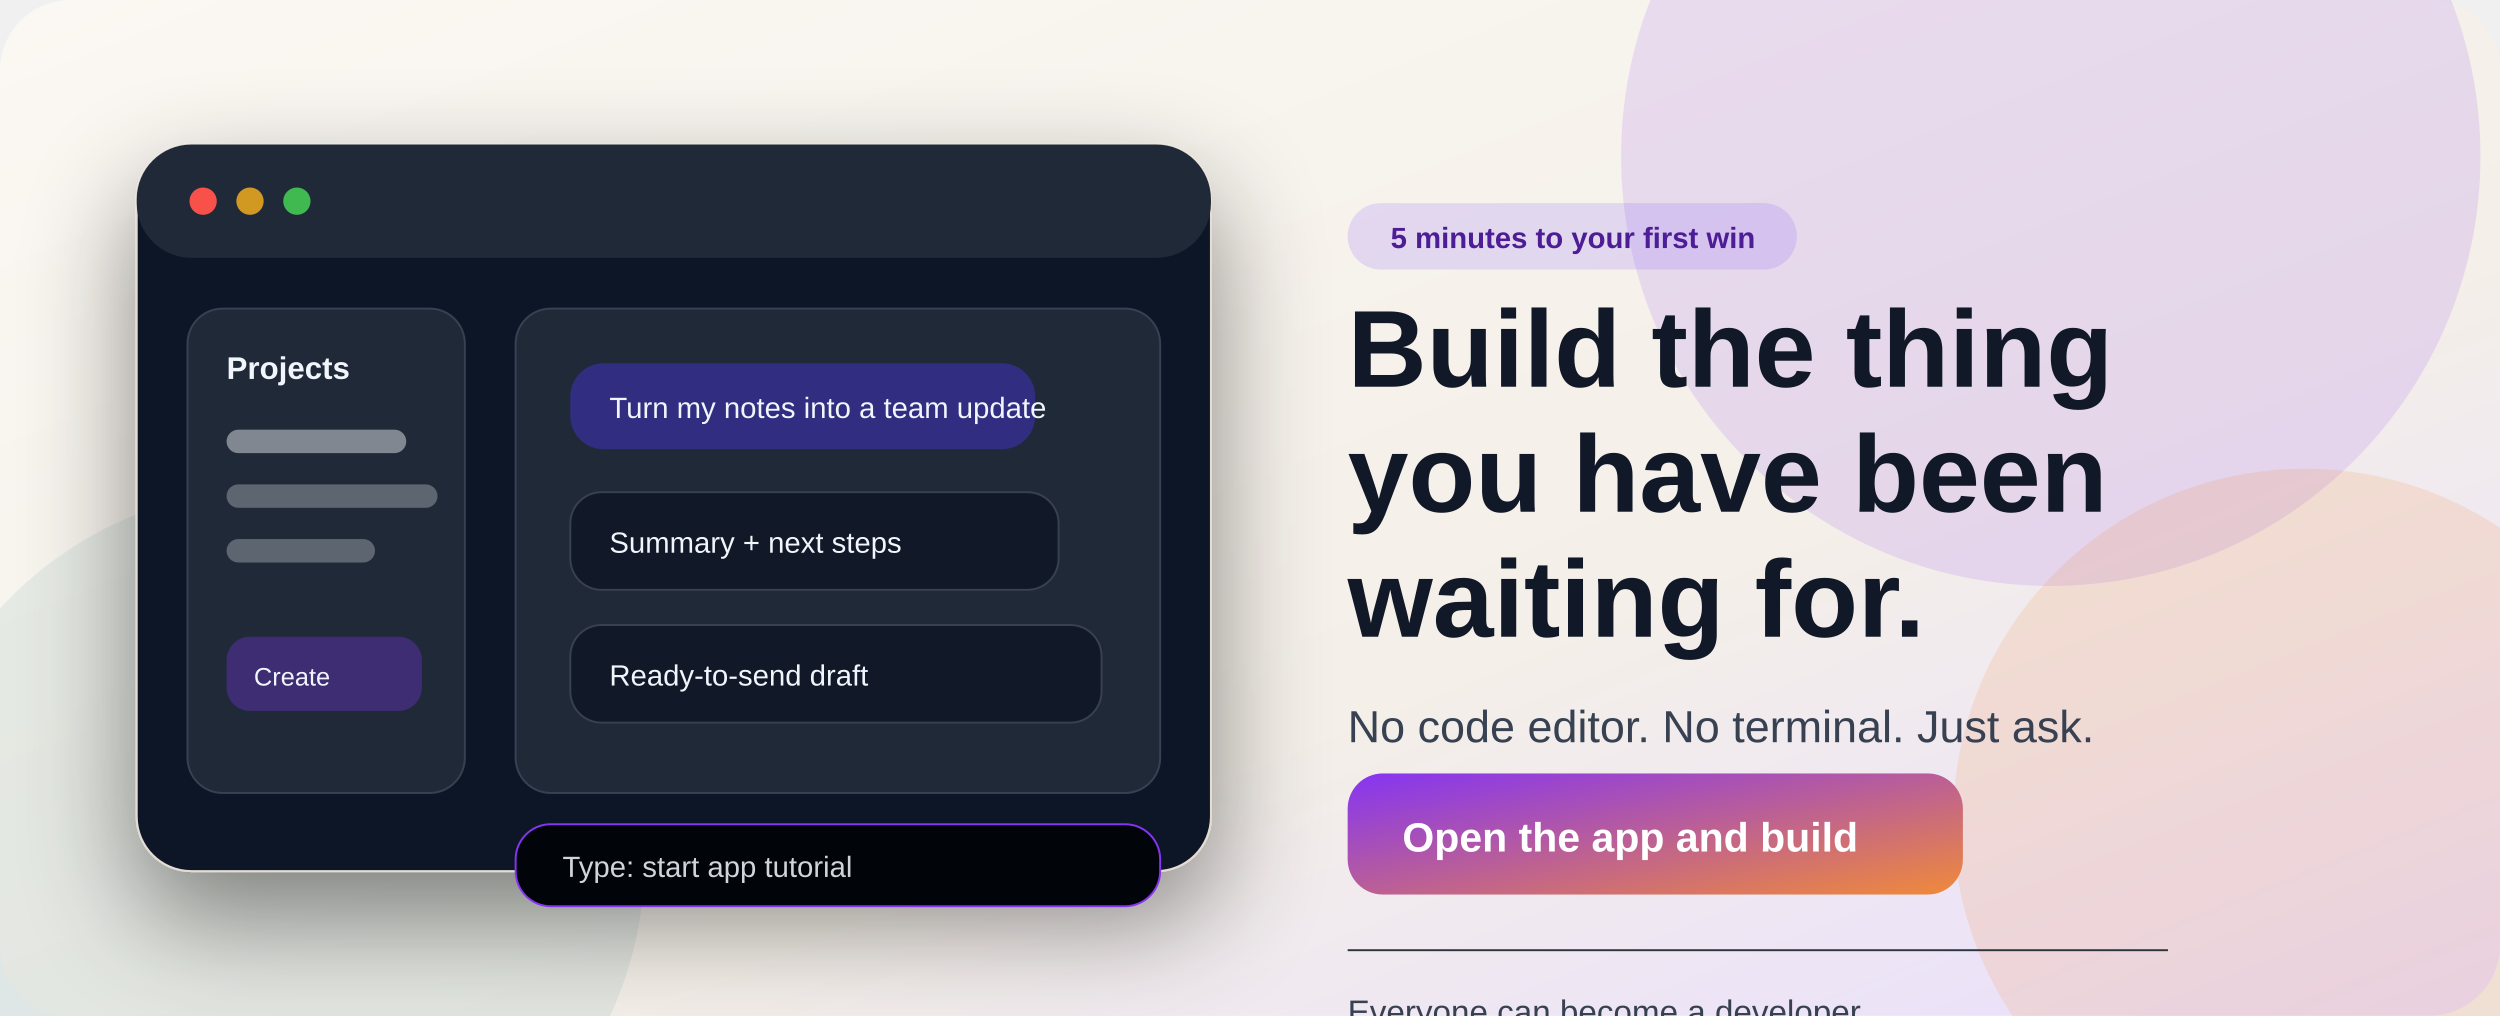
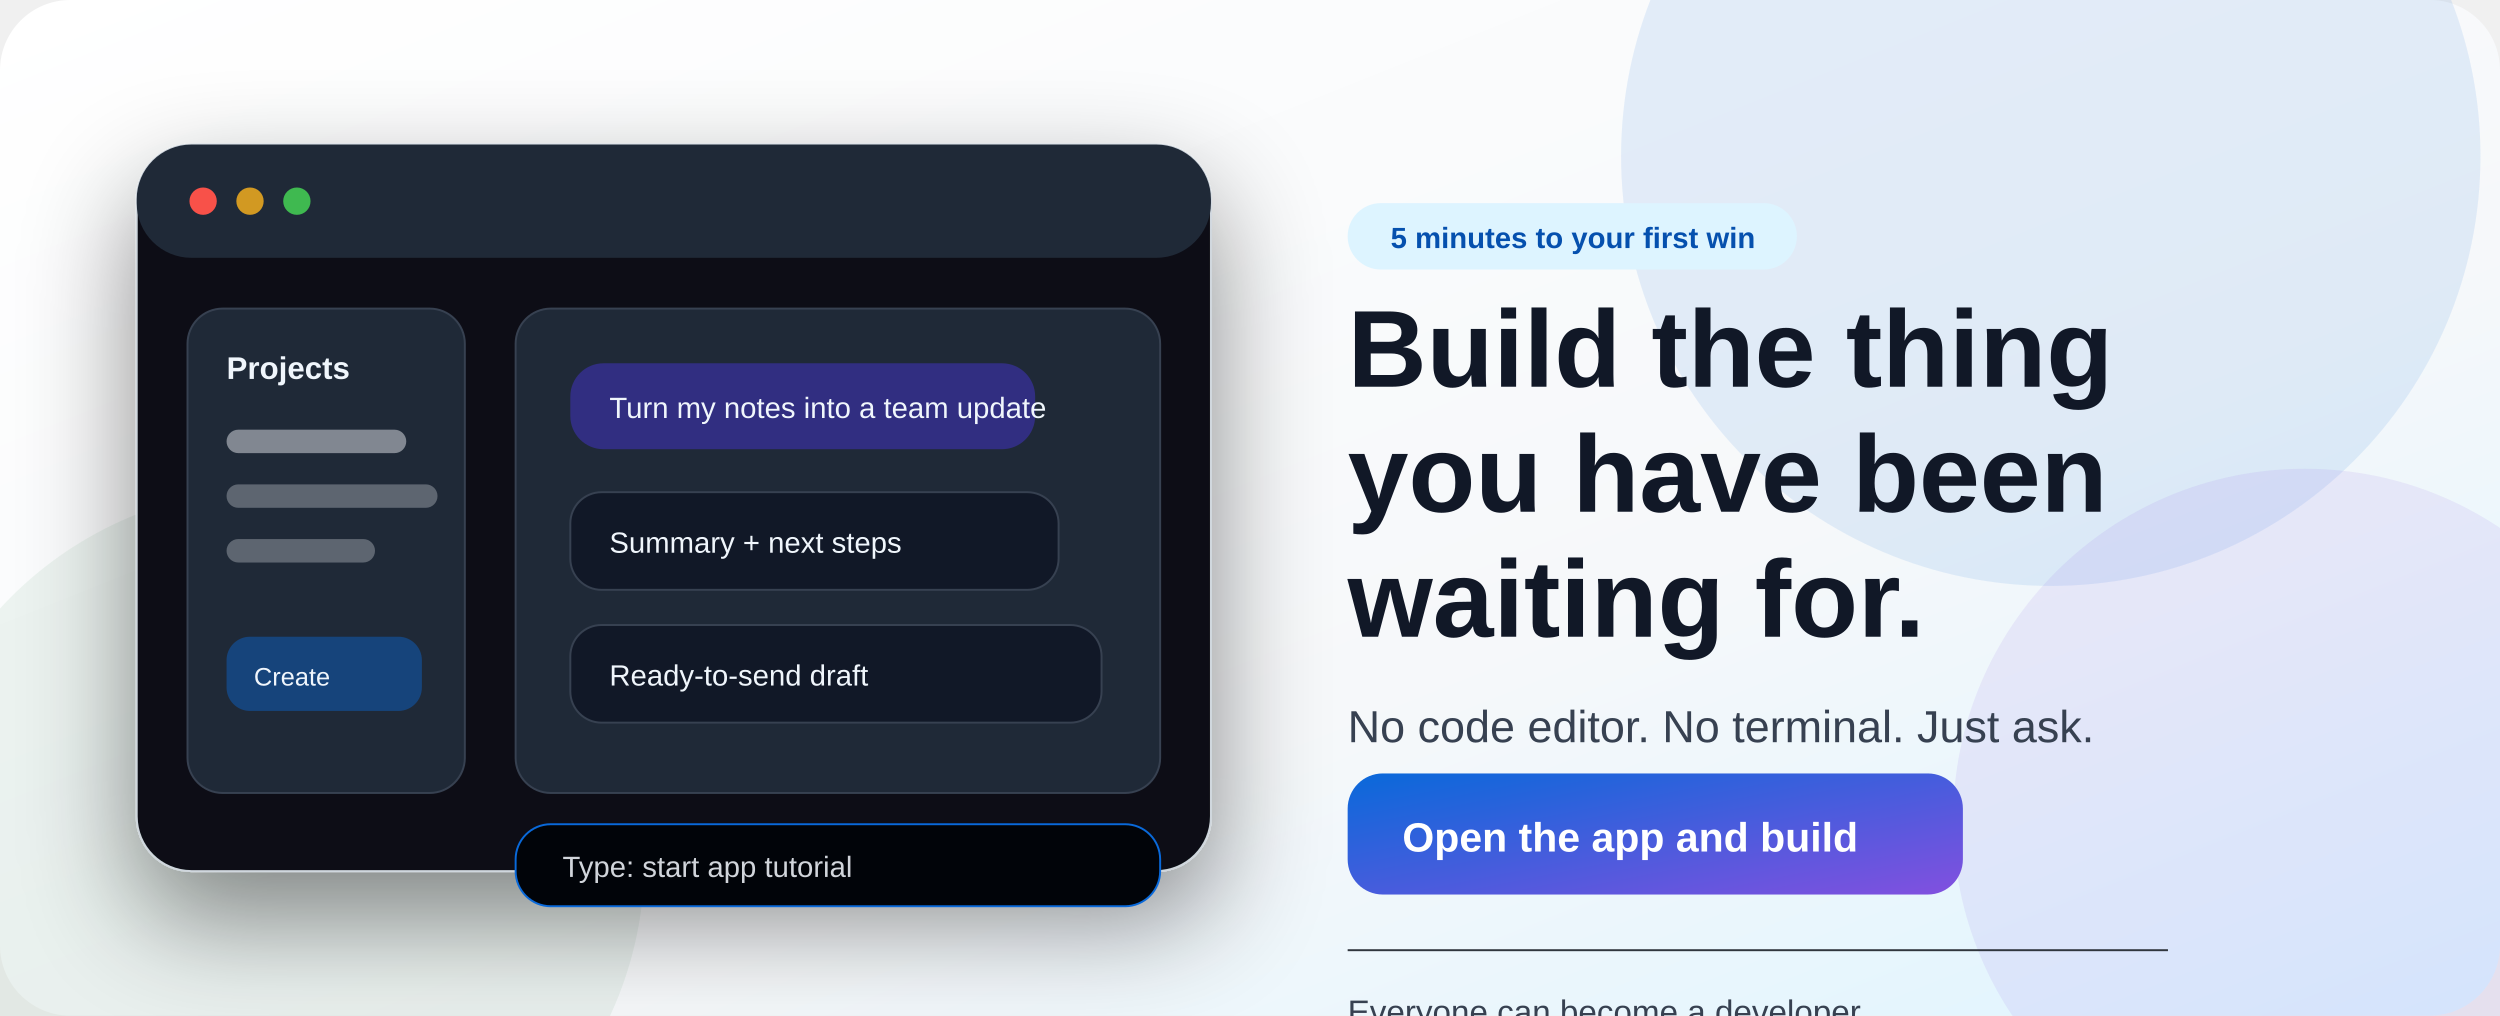
<svg xmlns="http://www.w3.org/2000/svg" width="1280" height="520" viewBox="0 0 1280 520" role="img" aria-labelledby="title desc">
  <defs>
    <linearGradient id="bg" x1="0" y1="0" x2="1" y2="1">
-       <stop offset="0" stop-color="#FBF8F3" />
-       <stop offset="0.62" stop-color="#F4EFE8" />
-       <stop offset="1" stop-color="#E8DDFF" />
+       <stop offset="0" stop-color="#FFFFFF" />
+       <stop offset="0.62" stop-color="#F6F8FA" />
+       <stop offset="1" stop-color="#DDF4FF" />
    </linearGradient>
    <linearGradient id="accent" x1="0" y1="0" x2="1" y2="1">
-       <stop offset="0" stop-color="#8534F3" />
-       <stop offset="1" stop-color="#F08A3A" />
+       <stop offset="0" stop-color="#0969DA" />
+       <stop offset="1" stop-color="#8250DF" />
    </linearGradient>
    <filter id="shadow" x="-20%" y="-20%" width="140%" height="140%">
      <feDropShadow dx="0" dy="24" stdDeviation="28" flood-color="#010409" flood-opacity="0.45" />
    </filter>
  </defs>
  <rect width="1280" height="520" rx="36" fill="url(#bg)" />
-   <circle cx="1050" cy="80" r="220" fill="#8534F3" opacity="0.13" />
-   <circle cx="1180" cy="420" r="180" fill="#F08A3A" opacity="0.16" />
-   <circle cx="140" cy="440" r="190" fill="#0f766e" opacity="0.08" />
+   <circle cx="1050" cy="80" r="220" fill="#0969DA" opacity="0.10" />
+   <circle cx="1180" cy="420" r="180" fill="#8250DF" opacity="0.10" />
+   <circle cx="140" cy="440" r="190" fill="#1A7F37" opacity="0.07" />
  <g transform="translate(70 74)">
-     <rect width="550" height="372" rx="28" fill="#111827" stroke="#e4ddd4" filter="url(#shadow)" />
+     <rect width="550" height="372" rx="28" fill="#0d1117" stroke="#d0d7de" filter="url(#shadow)" />
    <rect x="0" y="0" width="550" height="58" rx="28" fill="#1f2937" />
    <circle cx="34" cy="29" r="7" fill="#f85149" />
    <circle cx="58" cy="29" r="7" fill="#d29922" />
    <circle cx="82" cy="29" r="7" fill="#3fb950" />
    <rect x="26" y="84" width="142" height="248" rx="18" fill="#1f2937" stroke="#374151" />
    <text x="46" y="120" font-family="Arial, sans-serif" font-size="16" font-weight="700" fill="#f0f6fc">Projects</text>
    <rect x="46" y="146" width="92" height="12" rx="6" fill="#d1d5db" opacity="0.55" />
    <rect x="46" y="174" width="108" height="12" rx="6" fill="#d1d5db" opacity="0.35" />
    <rect x="46" y="202" width="76" height="12" rx="6" fill="#d1d5db" opacity="0.35" />
-     <rect x="46" y="252" width="100" height="38" rx="12" fill="#8534F3" opacity="0.32" />
+     <rect x="46" y="252" width="100" height="38" rx="12" fill="#0969DA" opacity="0.42" />
    <text x="60" y="277" font-family="Arial, sans-serif" font-size="13" fill="#f0f6fc">Create</text>
    <rect x="194" y="84" width="330" height="248" rx="18" fill="#1f2937" stroke="#374151" />
    <rect x="222" y="112" width="238" height="44" rx="17" fill="#312e81" />
    <text x="242" y="140" font-family="Arial, sans-serif" font-size="15" fill="#f0f6fc">Turn my notes into a team update</text>
    <rect x="222" y="178" width="250" height="50" rx="16" fill="#111827" stroke="#374151" />
    <text x="242" y="209" font-family="Arial, sans-serif" font-size="15" fill="#f0f6fc">Summary + next steps</text>
    <rect x="222" y="246" width="272" height="50" rx="16" fill="#111827" stroke="#374151" />
    <text x="242" y="277" font-family="Arial, sans-serif" font-size="15" fill="#f0f6fc">Ready-to-send draft</text>
-     <rect x="194" y="348" width="330" height="42" rx="18" fill="#010409" stroke="#8534F3" />
+     <rect x="194" y="348" width="330" height="42" rx="18" fill="#010409" stroke="#0969DA" />
    <text x="218" y="375" font-family="Arial, sans-serif" font-size="15" fill="#d1d5db">Type: start app tutorial</text>
  </g>
  <g transform="translate(690 104)">
-     <rect x="0" y="0" width="230" height="34" rx="17" fill="#6E3AFF" opacity="0.15" />
-     <text x="22" y="23" font-family="Arial, sans-serif" font-size="15" font-weight="700" fill="#4C1D95">5 minutes to your first win</text>
+     <rect x="0" y="0" width="230" height="34" rx="17" fill="#DDF4FF" />
+     <text x="22" y="23" font-family="Arial, sans-serif" font-size="15" font-weight="700" fill="#0550AE">5 minutes to your first win</text>
    <text x="0" y="94" font-family="Arial, sans-serif" font-size="56" font-weight="800" fill="#111827">Build the thing</text>
    <text x="0" y="158" font-family="Arial, sans-serif" font-size="56" font-weight="800" fill="#111827">you have been</text>
    <text x="0" y="222" font-family="Arial, sans-serif" font-size="56" font-weight="800" fill="#111827">waiting for.</text>
    <text x="0" y="276" font-family="Arial, sans-serif" font-size="23" fill="#374151">No code editor. No terminal. Just ask.</text>
    <rect x="0" y="292" width="315" height="62" rx="18" fill="url(#accent)" />
    <text x="28" y="332" font-family="Arial, sans-serif" font-size="21" font-weight="800" fill="#ffffff">Open the app and build</text>
    <rect x="0" y="382" width="420" height="1" fill="#30363d" />
    <text x="0" y="420" font-family="Arial, sans-serif" font-size="17" fill="#374151">Everyone can become a developer.</text>
  </g>
</svg>
